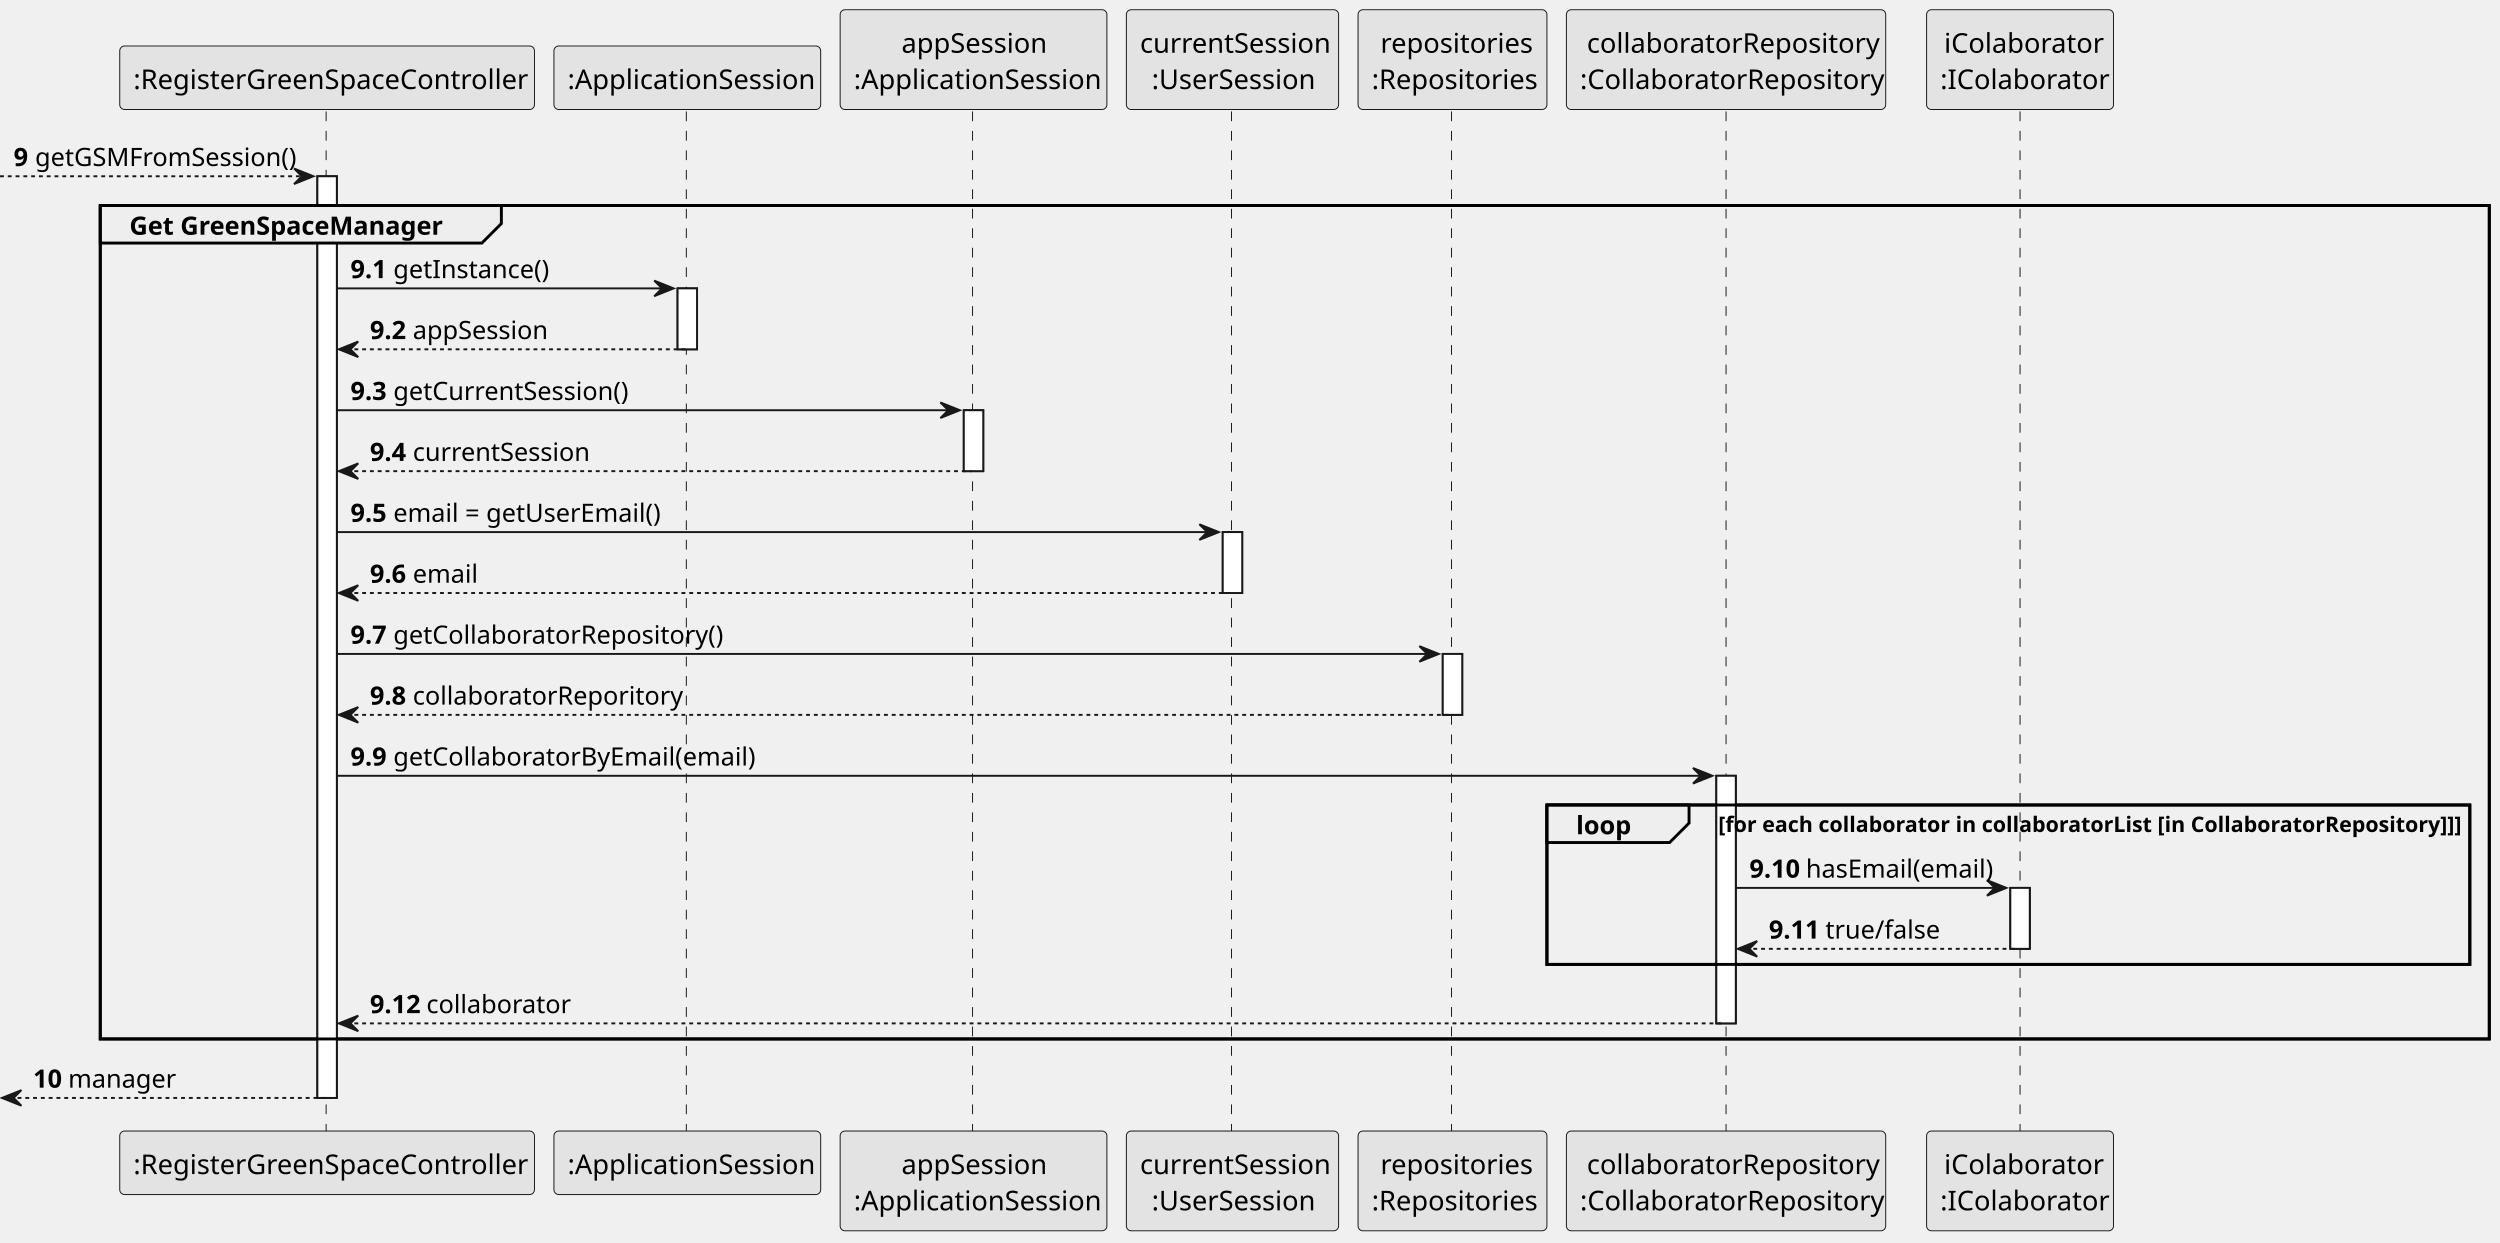
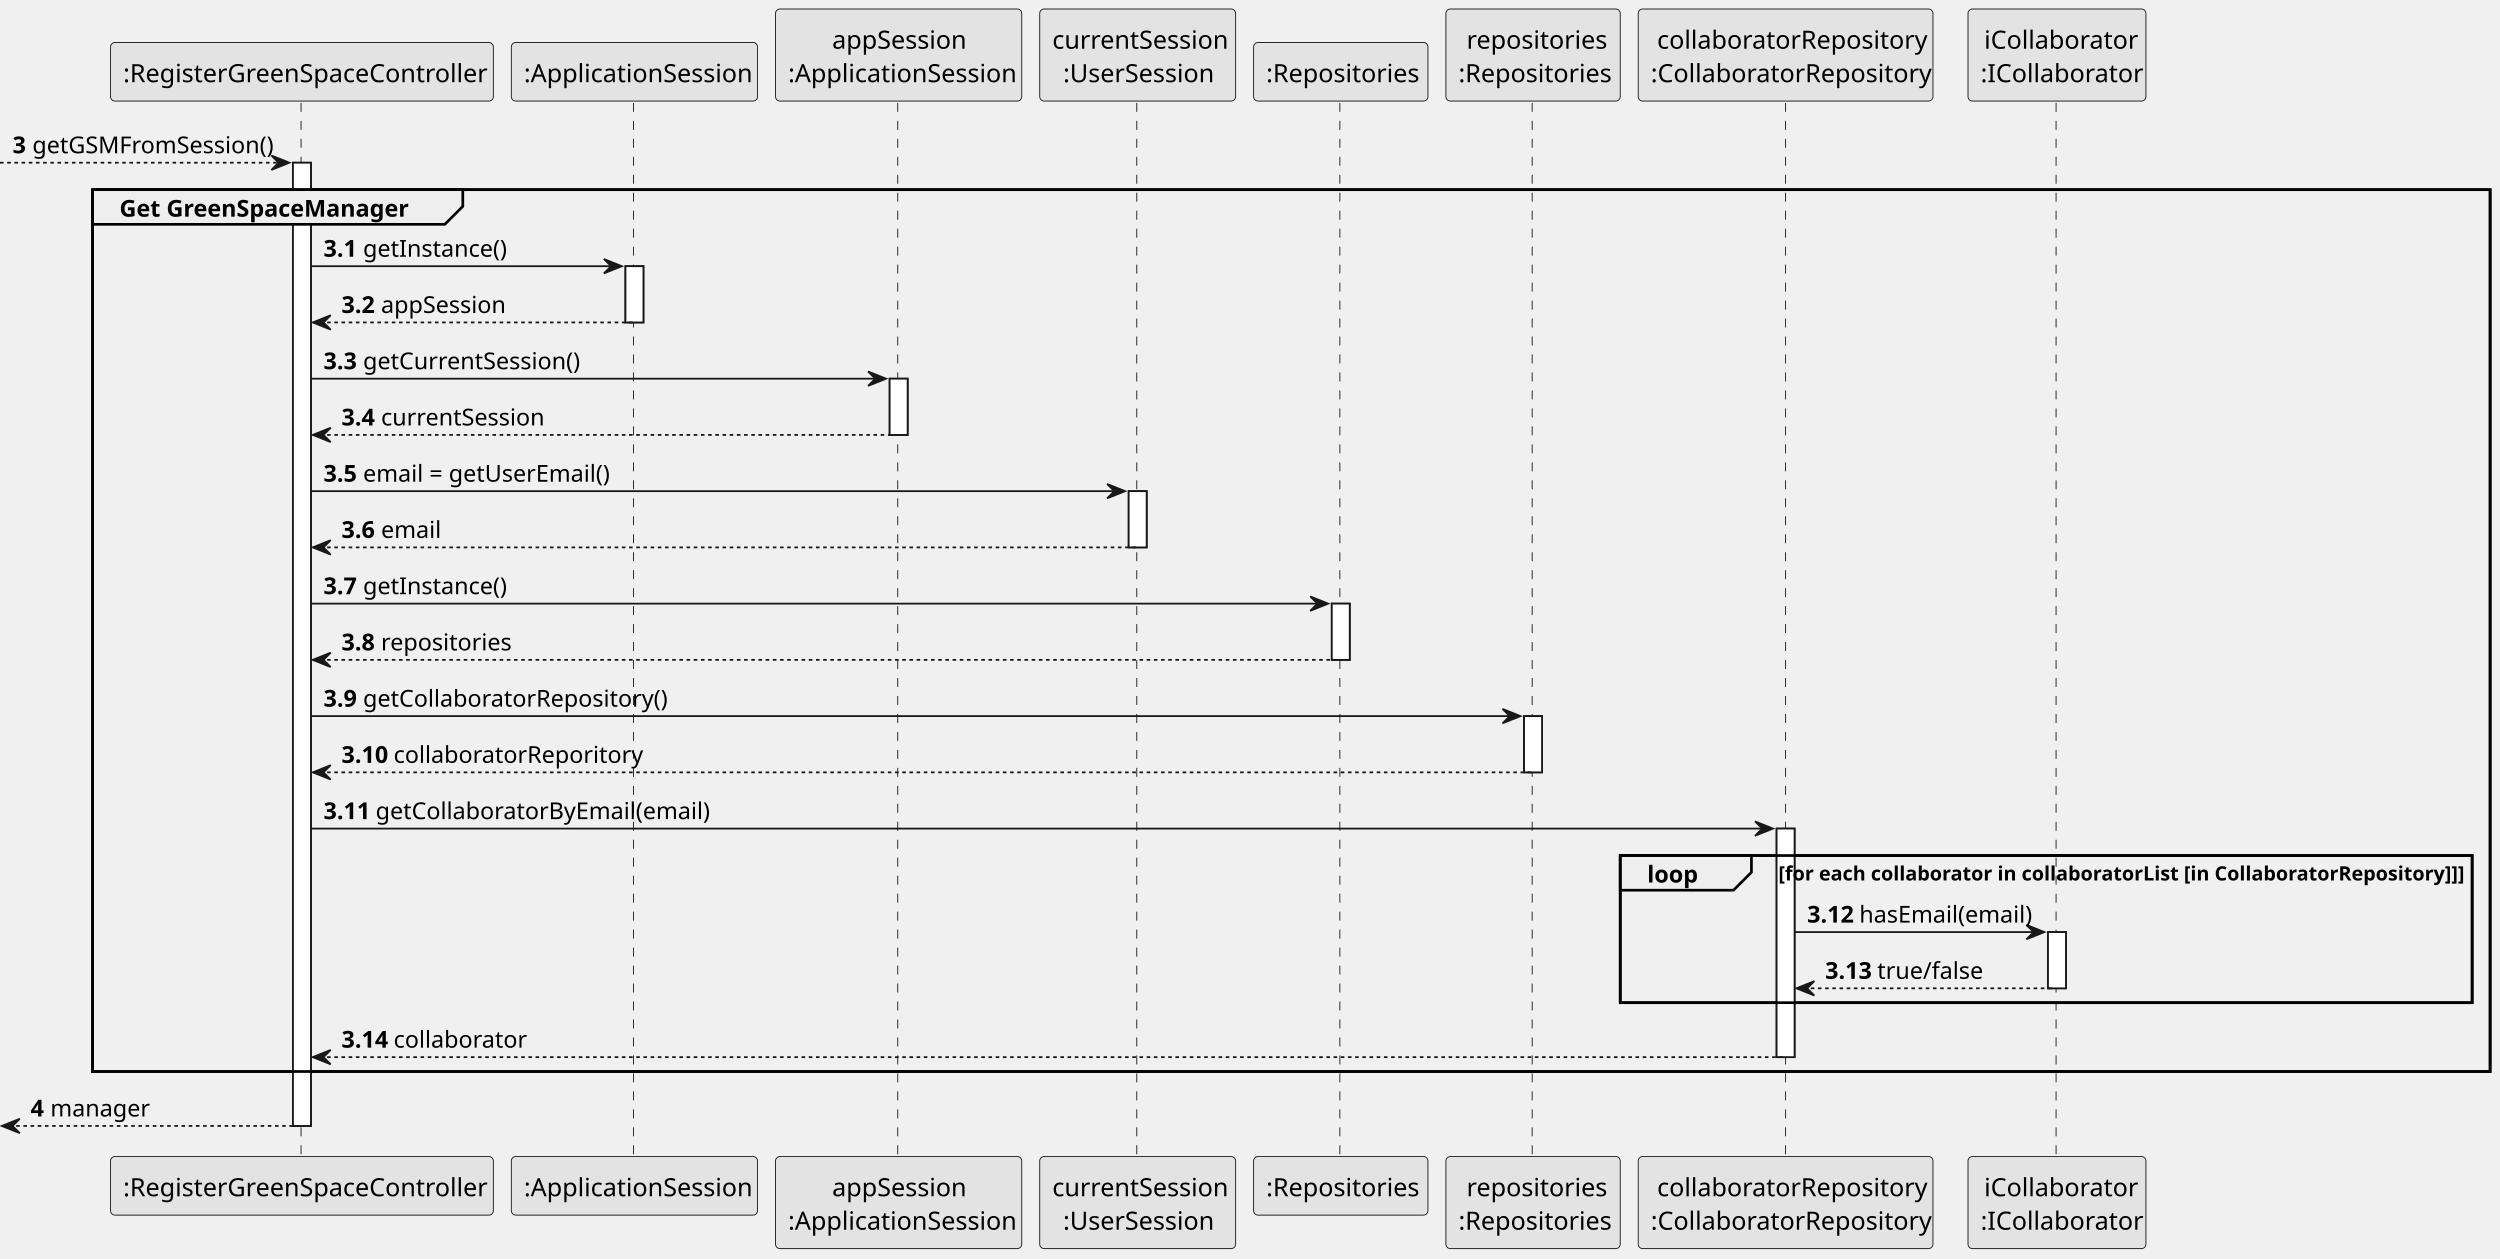
- <svg xmlns="http://www.w3.org/2000/svg" contentStyleType="text/css" height="638px" preserveAspectRatio="none" style="width:1284px;height:638px;background:#FFFFFF;" version="1.1" viewBox="0 0 1284 638" width="1284px" zoomAndPan="magnify">
+ <svg xmlns="http://www.w3.org/2000/svg" contentStyleType="text/css" height="700px" preserveAspectRatio="none" style="width:1391px;height:700px;background:#FFFFFF;" version="1.1" viewBox="0 0 1391 700" width="1391px" zoomAndPan="magnify">
  <defs />
  <g>
-     <rect fill="#FFFFFF" height="473.365" style="stroke:#181818;stroke-width:1.0;" width="10" x="163" y="90.533" />
+     <rect fill="#FFFFFF" height="535.947" style="stroke:#181818;stroke-width:1.0;" width="10" x="163" y="90.533" />
    <rect fill="#FFFFFF" height="31.291" style="stroke:#181818;stroke-width:1.0;" width="10" x="348" y="148.115" />
    <rect fill="#FFFFFF" height="31.291" style="stroke:#181818;stroke-width:1.0;" width="10" x="495" y="210.697" />
    <rect fill="#FFFFFF" height="31.291" style="stroke:#181818;stroke-width:1.0;" width="10" x="628" y="273.279" />
    <rect fill="#FFFFFF" height="31.291" style="stroke:#181818;stroke-width:1.0;" width="10" x="741" y="335.861" />
-     <rect fill="#FFFFFF" height="127.164" style="stroke:#181818;stroke-width:1.0;" width="10" x="881.5" y="398.443" />
-     <rect fill="#FFFFFF" height="31.291" style="stroke:#181818;stroke-width:1.0;" width="10" x="1032.5" y="456.025" />
-     <rect fill="none" height="428.074" style="stroke:#000000;stroke-width:1.5;" width="1227" x="51.5" y="105.533" />
-     <rect fill="none" height="81.873" style="stroke:#000000;stroke-width:1.5;" width="474" x="794.5" y="413.443" />
-     <line style="stroke:#181818;stroke-width:0.5;stroke-dasharray:5.0,5.0;" x1="167.5" x2="167.5" y1="57.242" y2="581.898" />
-     <line style="stroke:#181818;stroke-width:0.5;stroke-dasharray:5.0,5.0;" x1="352.5" x2="352.5" y1="57.242" y2="581.898" />
-     <line style="stroke:#181818;stroke-width:0.5;stroke-dasharray:5.0,5.0;" x1="499.5" x2="499.5" y1="57.242" y2="581.898" />
-     <line style="stroke:#181818;stroke-width:0.5;stroke-dasharray:5.0,5.0;" x1="632.5" x2="632.5" y1="57.242" y2="581.898" />
-     <line style="stroke:#181818;stroke-width:0.5;stroke-dasharray:5.0,5.0;" x1="745.5" x2="745.5" y1="57.242" y2="581.898" />
-     <line style="stroke:#181818;stroke-width:0.5;stroke-dasharray:5.0,5.0;" x1="886.5" x2="886.5" y1="57.242" y2="581.898" />
-     <line style="stroke:#181818;stroke-width:0.5;stroke-dasharray:5.0,5.0;" x1="1037.5" x2="1037.5" y1="57.242" y2="581.898" />
+     <rect fill="#FFFFFF" height="31.291" style="stroke:#181818;stroke-width:1.0;" width="10" x="848" y="398.443" />
+     <rect fill="#FFFFFF" height="127.164" style="stroke:#181818;stroke-width:1.0;" width="10" x="988.5" y="461.025" />
+     <rect fill="#FFFFFF" height="31.291" style="stroke:#181818;stroke-width:1.0;" width="10" x="1139.5" y="518.607" />
+     <rect fill="none" height="490.656" style="stroke:#000000;stroke-width:1.5;" width="1334" x="51.5" y="105.533" />
+     <rect fill="none" height="81.873" style="stroke:#000000;stroke-width:1.5;" width="474" x="901.5" y="476.025" />
+     <line style="stroke:#181818;stroke-width:0.5;stroke-dasharray:5.0,5.0;" x1="167.5" x2="167.5" y1="57.242" y2="644.481" />
+     <line style="stroke:#181818;stroke-width:0.5;stroke-dasharray:5.0,5.0;" x1="352.5" x2="352.5" y1="57.242" y2="644.481" />
+     <line style="stroke:#181818;stroke-width:0.5;stroke-dasharray:5.0,5.0;" x1="499.5" x2="499.5" y1="57.242" y2="644.481" />
+     <line style="stroke:#181818;stroke-width:0.5;stroke-dasharray:5.0,5.0;" x1="632.5" x2="632.5" y1="57.242" y2="644.481" />
+     <line style="stroke:#181818;stroke-width:0.5;stroke-dasharray:5.0,5.0;" x1="745.5" x2="745.5" y1="57.242" y2="644.481" />
+     <line style="stroke:#181818;stroke-width:0.5;stroke-dasharray:5.0,5.0;" x1="852.5" x2="852.5" y1="57.242" y2="644.481" />
+     <line style="stroke:#181818;stroke-width:0.5;stroke-dasharray:5.0,5.0;" x1="993.5" x2="993.5" y1="57.242" y2="644.481" />
+     <line style="stroke:#181818;stroke-width:0.5;stroke-dasharray:5.0,5.0;" x1="1144" x2="1144" y1="57.242" y2="644.481" />
    <rect fill="#E3E3E3" height="32.621" rx="2.5" ry="2.5" style="stroke:#181818;stroke-width:0.5;" width="213" x="61.5" y="23.621" />
    <text fill="#000000" font-family="sans-serif" font-size="14" lengthAdjust="spacing" textLength="199" x="68.5" y="45.728">:RegisterGreenSpaceController</text>
-     <rect fill="#E3E3E3" height="32.621" rx="2.5" ry="2.5" style="stroke:#181818;stroke-width:0.5;" width="213" x="61.5" y="580.898" />
-     <text fill="#000000" font-family="sans-serif" font-size="14" lengthAdjust="spacing" textLength="199" x="68.5" y="603.006">:RegisterGreenSpaceController</text>
+     <rect fill="#E3E3E3" height="32.621" rx="2.5" ry="2.5" style="stroke:#181818;stroke-width:0.5;" width="213" x="61.5" y="643.481" />
+     <text fill="#000000" font-family="sans-serif" font-size="14" lengthAdjust="spacing" textLength="199" x="68.5" y="665.588">:RegisterGreenSpaceController</text>
    <rect fill="#E3E3E3" height="32.621" rx="2.5" ry="2.5" style="stroke:#181818;stroke-width:0.5;" width="137" x="284.5" y="23.621" />
    <text fill="#000000" font-family="sans-serif" font-size="14" lengthAdjust="spacing" textLength="123" x="291.5" y="45.728">:ApplicationSession</text>
-     <rect fill="#E3E3E3" height="32.621" rx="2.5" ry="2.5" style="stroke:#181818;stroke-width:0.5;" width="137" x="284.5" y="580.898" />
-     <text fill="#000000" font-family="sans-serif" font-size="14" lengthAdjust="spacing" textLength="123" x="291.5" y="603.006">:ApplicationSession</text>
+     <rect fill="#E3E3E3" height="32.621" rx="2.5" ry="2.5" style="stroke:#181818;stroke-width:0.5;" width="137" x="284.5" y="643.481" />
+     <text fill="#000000" font-family="sans-serif" font-size="14" lengthAdjust="spacing" textLength="123" x="291.5" y="665.588">:ApplicationSession</text>
    <rect fill="#E3E3E3" height="51.242" rx="2.5" ry="2.5" style="stroke:#181818;stroke-width:0.5;" width="137" x="431.5" y="5" />
    <text fill="#000000" font-family="sans-serif" font-size="14" lengthAdjust="spacing" textLength="74" x="463" y="27.107">appSession</text>
    <text fill="#000000" font-family="sans-serif" font-size="14" lengthAdjust="spacing" textLength="123" x="438.5" y="45.728">:ApplicationSession</text>
-     <rect fill="#E3E3E3" height="51.242" rx="2.5" ry="2.5" style="stroke:#181818;stroke-width:0.5;" width="137" x="431.5" y="580.898" />
-     <text fill="#000000" font-family="sans-serif" font-size="14" lengthAdjust="spacing" textLength="74" x="463" y="603.006">appSession</text>
-     <text fill="#000000" font-family="sans-serif" font-size="14" lengthAdjust="spacing" textLength="123" x="438.5" y="621.627">:ApplicationSession</text>
+     <rect fill="#E3E3E3" height="51.242" rx="2.5" ry="2.5" style="stroke:#181818;stroke-width:0.5;" width="137" x="431.5" y="643.481" />
+     <text fill="#000000" font-family="sans-serif" font-size="14" lengthAdjust="spacing" textLength="74" x="463" y="665.588">appSession</text>
+     <text fill="#000000" font-family="sans-serif" font-size="14" lengthAdjust="spacing" textLength="123" x="438.5" y="684.209">:ApplicationSession</text>
    <rect fill="#E3E3E3" height="51.242" rx="2.5" ry="2.5" style="stroke:#181818;stroke-width:0.5;" width="109" x="578.5" y="5" />
    <text fill="#000000" font-family="sans-serif" font-size="14" lengthAdjust="spacing" textLength="95" x="585.5" y="27.107">currentSession</text>
    <text fill="#000000" font-family="sans-serif" font-size="14" lengthAdjust="spacing" textLength="83" x="591.5" y="45.728">:UserSession</text>
-     <rect fill="#E3E3E3" height="51.242" rx="2.5" ry="2.5" style="stroke:#181818;stroke-width:0.5;" width="109" x="578.5" y="580.898" />
-     <text fill="#000000" font-family="sans-serif" font-size="14" lengthAdjust="spacing" textLength="95" x="585.5" y="603.006">currentSession</text>
-     <text fill="#000000" font-family="sans-serif" font-size="14" lengthAdjust="spacing" textLength="83" x="591.5" y="621.627">:UserSession</text>
-     <rect fill="#E3E3E3" height="51.242" rx="2.5" ry="2.5" style="stroke:#181818;stroke-width:0.5;" width="97" x="697.5" y="5" />
-     <text fill="#000000" font-family="sans-serif" font-size="14" lengthAdjust="spacing" textLength="74" x="709" y="27.107">repositories</text>
+     <rect fill="#E3E3E3" height="51.242" rx="2.5" ry="2.5" style="stroke:#181818;stroke-width:0.5;" width="109" x="578.5" y="643.481" />
+     <text fill="#000000" font-family="sans-serif" font-size="14" lengthAdjust="spacing" textLength="95" x="585.5" y="665.588">currentSession</text>
+     <text fill="#000000" font-family="sans-serif" font-size="14" lengthAdjust="spacing" textLength="83" x="591.5" y="684.209">:UserSession</text>
+     <rect fill="#E3E3E3" height="32.621" rx="2.5" ry="2.5" style="stroke:#181818;stroke-width:0.5;" width="97" x="697.5" y="23.621" />
    <text fill="#000000" font-family="sans-serif" font-size="14" lengthAdjust="spacing" textLength="83" x="704.5" y="45.728">:Repositories</text>
-     <rect fill="#E3E3E3" height="51.242" rx="2.5" ry="2.5" style="stroke:#181818;stroke-width:0.5;" width="97" x="697.5" y="580.898" />
-     <text fill="#000000" font-family="sans-serif" font-size="14" lengthAdjust="spacing" textLength="74" x="709" y="603.006">repositories</text>
-     <text fill="#000000" font-family="sans-serif" font-size="14" lengthAdjust="spacing" textLength="83" x="704.5" y="621.627">:Repositories</text>
-     <rect fill="#E3E3E3" height="51.242" rx="2.5" ry="2.5" style="stroke:#181818;stroke-width:0.5;" width="164" x="804.5" y="5" />
-     <text fill="#000000" font-family="sans-serif" font-size="14" lengthAdjust="spacing" textLength="143" x="815" y="27.107">collaboratorRepository</text>
-     <text fill="#000000" font-family="sans-serif" font-size="14" lengthAdjust="spacing" textLength="150" x="811.5" y="45.728">:CollaboratorRepository</text>
-     <rect fill="#E3E3E3" height="51.242" rx="2.5" ry="2.5" style="stroke:#181818;stroke-width:0.5;" width="164" x="804.5" y="580.898" />
-     <text fill="#000000" font-family="sans-serif" font-size="14" lengthAdjust="spacing" textLength="143" x="815" y="603.006">collaboratorRepository</text>
-     <text fill="#000000" font-family="sans-serif" font-size="14" lengthAdjust="spacing" textLength="150" x="811.5" y="621.627">:CollaboratorRepository</text>
-     <rect fill="#E3E3E3" height="51.242" rx="2.5" ry="2.5" style="stroke:#181818;stroke-width:0.5;" width="96" x="989.5" y="5" />
-     <text fill="#000000" font-family="sans-serif" font-size="14" lengthAdjust="spacing" textLength="78" x="998.5" y="27.107">iColaborator</text>
-     <text fill="#000000" font-family="sans-serif" font-size="14" lengthAdjust="spacing" textLength="82" x="996.5" y="45.728">:IColaborator</text>
-     <rect fill="#E3E3E3" height="51.242" rx="2.5" ry="2.5" style="stroke:#181818;stroke-width:0.5;" width="96" x="989.5" y="580.898" />
-     <text fill="#000000" font-family="sans-serif" font-size="14" lengthAdjust="spacing" textLength="78" x="998.5" y="603.006">iColaborator</text>
-     <text fill="#000000" font-family="sans-serif" font-size="14" lengthAdjust="spacing" textLength="82" x="996.5" y="621.627">:IColaborator</text>
-     <rect fill="#FFFFFF" height="473.365" style="stroke:#181818;stroke-width:1.0;" width="10" x="163" y="90.533" />
+     <rect fill="#E3E3E3" height="32.621" rx="2.5" ry="2.5" style="stroke:#181818;stroke-width:0.5;" width="97" x="697.5" y="643.481" />
+     <text fill="#000000" font-family="sans-serif" font-size="14" lengthAdjust="spacing" textLength="83" x="704.5" y="665.588">:Repositories</text>
+     <rect fill="#E3E3E3" height="51.242" rx="2.5" ry="2.5" style="stroke:#181818;stroke-width:0.5;" width="97" x="804.5" y="5" />
+     <text fill="#000000" font-family="sans-serif" font-size="14" lengthAdjust="spacing" textLength="74" x="816" y="27.107">repositories</text>
+     <text fill="#000000" font-family="sans-serif" font-size="14" lengthAdjust="spacing" textLength="83" x="811.5" y="45.728">:Repositories</text>
+     <rect fill="#E3E3E3" height="51.242" rx="2.5" ry="2.5" style="stroke:#181818;stroke-width:0.5;" width="97" x="804.5" y="643.481" />
+     <text fill="#000000" font-family="sans-serif" font-size="14" lengthAdjust="spacing" textLength="74" x="816" y="665.588">repositories</text>
+     <text fill="#000000" font-family="sans-serif" font-size="14" lengthAdjust="spacing" textLength="83" x="811.5" y="684.209">:Repositories</text>
+     <rect fill="#E3E3E3" height="51.242" rx="2.5" ry="2.5" style="stroke:#181818;stroke-width:0.5;" width="164" x="911.5" y="5" />
+     <text fill="#000000" font-family="sans-serif" font-size="14" lengthAdjust="spacing" textLength="143" x="922" y="27.107">collaboratorRepository</text>
+     <text fill="#000000" font-family="sans-serif" font-size="14" lengthAdjust="spacing" textLength="150" x="918.5" y="45.728">:CollaboratorRepository</text>
+     <rect fill="#E3E3E3" height="51.242" rx="2.5" ry="2.5" style="stroke:#181818;stroke-width:0.5;" width="164" x="911.5" y="643.481" />
+     <text fill="#000000" font-family="sans-serif" font-size="14" lengthAdjust="spacing" textLength="143" x="922" y="665.588">collaboratorRepository</text>
+     <text fill="#000000" font-family="sans-serif" font-size="14" lengthAdjust="spacing" textLength="150" x="918.5" y="684.209">:CollaboratorRepository</text>
+     <rect fill="#E3E3E3" height="51.242" rx="2.5" ry="2.5" style="stroke:#181818;stroke-width:0.5;" width="99" x="1095" y="5" />
+     <text fill="#000000" font-family="sans-serif" font-size="14" lengthAdjust="spacing" textLength="81" x="1104" y="27.107">iCollaborator</text>
+     <text fill="#000000" font-family="sans-serif" font-size="14" lengthAdjust="spacing" textLength="85" x="1102" y="45.728">:ICollaborator</text>
+     <rect fill="#E3E3E3" height="51.242" rx="2.5" ry="2.5" style="stroke:#181818;stroke-width:0.5;" width="99" x="1095" y="643.481" />
+     <text fill="#000000" font-family="sans-serif" font-size="14" lengthAdjust="spacing" textLength="81" x="1104" y="665.588">iCollaborator</text>
+     <text fill="#000000" font-family="sans-serif" font-size="14" lengthAdjust="spacing" textLength="85" x="1102" y="684.209">:ICollaborator</text>
+     <rect fill="#FFFFFF" height="535.947" style="stroke:#181818;stroke-width:1.0;" width="10" x="163" y="90.533" />
    <rect fill="#FFFFFF" height="31.291" style="stroke:#181818;stroke-width:1.0;" width="10" x="348" y="148.115" />
    <rect fill="#FFFFFF" height="31.291" style="stroke:#181818;stroke-width:1.0;" width="10" x="495" y="210.697" />
    <rect fill="#FFFFFF" height="31.291" style="stroke:#181818;stroke-width:1.0;" width="10" x="628" y="273.279" />
    <rect fill="#FFFFFF" height="31.291" style="stroke:#181818;stroke-width:1.0;" width="10" x="741" y="335.861" />
-     <rect fill="#FFFFFF" height="127.164" style="stroke:#181818;stroke-width:1.0;" width="10" x="881.5" y="398.443" />
-     <rect fill="#FFFFFF" height="31.291" style="stroke:#181818;stroke-width:1.0;" width="10" x="1032.5" y="456.025" />
+     <rect fill="#FFFFFF" height="31.291" style="stroke:#181818;stroke-width:1.0;" width="10" x="848" y="398.443" />
+     <rect fill="#FFFFFF" height="127.164" style="stroke:#181818;stroke-width:1.0;" width="10" x="988.5" y="461.025" />
+     <rect fill="#FFFFFF" height="31.291" style="stroke:#181818;stroke-width:1.0;" width="10" x="1139.5" y="518.607" />
    <polygon fill="#181818" points="151,86.533,161,90.533,151,94.533,155,90.533" style="stroke:#181818;stroke-width:1.0;" />
    <line style="stroke:#181818;stroke-width:1.0;stroke-dasharray:2.0,2.0;" x1="0" x2="157" y1="90.533" y2="90.533" />
-     <text fill="#000000" font-family="sans-serif" font-size="13" font-weight="bold" lengthAdjust="spacing" textLength="7" x="7" y="85.27">9</text>
+     <text fill="#000000" font-family="sans-serif" font-size="13" font-weight="bold" lengthAdjust="spacing" textLength="7" x="7" y="85.27">3</text>
    <text fill="#000000" font-family="sans-serif" font-size="13" lengthAdjust="spacing" textLength="133" x="18" y="85.27">getGSMFromSession()</text>
    <path d="M51.5,105.533 L257.5,105.533 L257.5,114.824 L247.5,124.824 L51.5,124.824 L51.5,105.533 " fill="#EEEEEE" style="stroke:#000000;stroke-width:1.5;" />
-     <rect fill="none" height="428.074" style="stroke:#000000;stroke-width:1.5;" width="1227" x="51.5" y="105.533" />
+     <rect fill="none" height="490.656" style="stroke:#000000;stroke-width:1.5;" width="1334" x="51.5" y="105.533" />
    <text fill="#000000" font-family="sans-serif" font-size="13" font-weight="bold" lengthAdjust="spacing" textLength="161" x="66.5" y="120.561">Get GreenSpaceManager</text>
    <polygon fill="#181818" points="336,144.115,346,148.115,336,152.115,340,148.115" style="stroke:#181818;stroke-width:1.0;" />
    <line style="stroke:#181818;stroke-width:1.0;" x1="173" x2="342" y1="148.115" y2="148.115" />
-     <text fill="#000000" font-family="sans-serif" font-size="13" font-weight="bold" lengthAdjust="spacing" textLength="18" x="180" y="142.852">9.1</text>
+     <text fill="#000000" font-family="sans-serif" font-size="13" font-weight="bold" lengthAdjust="spacing" textLength="18" x="180" y="142.852">3.1</text>
    <text fill="#000000" font-family="sans-serif" font-size="13" lengthAdjust="spacing" textLength="75" x="202" y="142.852">getInstance()</text>
    <polygon fill="#181818" points="184,175.406,174,179.406,184,183.406,180,179.406" style="stroke:#181818;stroke-width:1.0;" />
    <line style="stroke:#181818;stroke-width:1.0;stroke-dasharray:2.0,2.0;" x1="178" x2="352" y1="179.406" y2="179.406" />
-     <text fill="#000000" font-family="sans-serif" font-size="13" font-weight="bold" lengthAdjust="spacing" textLength="18" x="190" y="174.144">9.2</text>
+     <text fill="#000000" font-family="sans-serif" font-size="13" font-weight="bold" lengthAdjust="spacing" textLength="18" x="190" y="174.144">3.2</text>
    <text fill="#000000" font-family="sans-serif" font-size="13" lengthAdjust="spacing" textLength="68" x="212" y="174.144">appSession</text>
    <polygon fill="#181818" points="483,206.697,493,210.697,483,214.697,487,210.697" style="stroke:#181818;stroke-width:1.0;" />
    <line style="stroke:#181818;stroke-width:1.0;" x1="173" x2="489" y1="210.697" y2="210.697" />
-     <text fill="#000000" font-family="sans-serif" font-size="13" font-weight="bold" lengthAdjust="spacing" textLength="18" x="180" y="205.435">9.3</text>
+     <text fill="#000000" font-family="sans-serif" font-size="13" font-weight="bold" lengthAdjust="spacing" textLength="18" x="180" y="205.435">3.3</text>
    <text fill="#000000" font-family="sans-serif" font-size="13" lengthAdjust="spacing" textLength="115" x="202" y="205.435">getCurrentSession()</text>
    <polygon fill="#181818" points="184,237.988,174,241.988,184,245.988,180,241.988" style="stroke:#181818;stroke-width:1.0;" />
    <line style="stroke:#181818;stroke-width:1.0;stroke-dasharray:2.0,2.0;" x1="178" x2="499" y1="241.988" y2="241.988" />
-     <text fill="#000000" font-family="sans-serif" font-size="13" font-weight="bold" lengthAdjust="spacing" textLength="18" x="190" y="236.726">9.4</text>
+     <text fill="#000000" font-family="sans-serif" font-size="13" font-weight="bold" lengthAdjust="spacing" textLength="18" x="190" y="236.726">3.4</text>
    <text fill="#000000" font-family="sans-serif" font-size="13" lengthAdjust="spacing" textLength="87" x="212" y="236.726">currentSession</text>
    <polygon fill="#181818" points="616,269.279,626,273.279,616,277.279,620,273.279" style="stroke:#181818;stroke-width:1.0;" />
    <line style="stroke:#181818;stroke-width:1.0;" x1="173" x2="622" y1="273.279" y2="273.279" />
-     <text fill="#000000" font-family="sans-serif" font-size="13" font-weight="bold" lengthAdjust="spacing" textLength="18" x="180" y="268.017">9.5</text>
+     <text fill="#000000" font-family="sans-serif" font-size="13" font-weight="bold" lengthAdjust="spacing" textLength="18" x="180" y="268.017">3.5</text>
    <text fill="#000000" font-family="sans-serif" font-size="13" lengthAdjust="spacing" textLength="133" x="202" y="268.017">email = getUserEmail()</text>
    <polygon fill="#181818" points="184,300.57,174,304.57,184,308.57,180,304.57" style="stroke:#181818;stroke-width:1.0;" />
    <line style="stroke:#181818;stroke-width:1.0;stroke-dasharray:2.0,2.0;" x1="178" x2="632" y1="304.57" y2="304.57" />
-     <text fill="#000000" font-family="sans-serif" font-size="13" font-weight="bold" lengthAdjust="spacing" textLength="18" x="190" y="299.308">9.6</text>
+     <text fill="#000000" font-family="sans-serif" font-size="13" font-weight="bold" lengthAdjust="spacing" textLength="18" x="190" y="299.308">3.6</text>
    <text fill="#000000" font-family="sans-serif" font-size="13" lengthAdjust="spacing" textLength="31" x="212" y="299.308">email</text>
    <polygon fill="#181818" points="729,331.861,739,335.861,729,339.861,733,335.861" style="stroke:#181818;stroke-width:1.0;" />
    <line style="stroke:#181818;stroke-width:1.0;" x1="173" x2="735" y1="335.861" y2="335.861" />
-     <text fill="#000000" font-family="sans-serif" font-size="13" font-weight="bold" lengthAdjust="spacing" textLength="18" x="180" y="330.599">9.7</text>
-     <text fill="#000000" font-family="sans-serif" font-size="13" lengthAdjust="spacing" textLength="157" x="202" y="330.599">getCollaboratorRepository()</text>
+     <text fill="#000000" font-family="sans-serif" font-size="13" font-weight="bold" lengthAdjust="spacing" textLength="18" x="180" y="330.599">3.7</text>
+     <text fill="#000000" font-family="sans-serif" font-size="13" lengthAdjust="spacing" textLength="75" x="202" y="330.599">getInstance()</text>
    <polygon fill="#181818" points="184,363.152,174,367.152,184,371.152,180,367.152" style="stroke:#181818;stroke-width:1.0;" />
    <line style="stroke:#181818;stroke-width:1.0;stroke-dasharray:2.0,2.0;" x1="178" x2="745" y1="367.152" y2="367.152" />
-     <text fill="#000000" font-family="sans-serif" font-size="13" font-weight="bold" lengthAdjust="spacing" textLength="18" x="190" y="361.89">9.8</text>
-     <text fill="#000000" font-family="sans-serif" font-size="13" lengthAdjust="spacing" textLength="126" x="212" y="361.89">collaboratorReporitory</text>
-     <polygon fill="#181818" points="869.5,394.443,879.5,398.443,869.5,402.443,873.5,398.443" style="stroke:#181818;stroke-width:1.0;" />
-     <line style="stroke:#181818;stroke-width:1.0;" x1="173" x2="875.5" y1="398.443" y2="398.443" />
-     <text fill="#000000" font-family="sans-serif" font-size="13" font-weight="bold" lengthAdjust="spacing" textLength="18" x="180" y="393.181">9.9</text>
-     <text fill="#000000" font-family="sans-serif" font-size="13" lengthAdjust="spacing" textLength="175" x="202" y="393.181">getCollaboratorByEmail(email)</text>
-     <path d="M794.5,413.443 L867.5,413.443 L867.5,422.734 L857.5,432.734 L794.5,432.734 L794.5,413.443 " fill="#EEEEEE" style="stroke:#000000;stroke-width:1.5;" />
-     <rect fill="none" height="81.873" style="stroke:#000000;stroke-width:1.5;" width="474" x="794.5" y="413.443" />
-     <text fill="#000000" font-family="sans-serif" font-size="13" font-weight="bold" lengthAdjust="spacing" textLength="28" x="809.5" y="428.472">loop</text>
-     <text fill="#000000" font-family="sans-serif" font-size="11" font-weight="bold" lengthAdjust="spacing" textLength="381" x="882.5" y="427.313">[for each collaborator in collaboratorList [in CollaboratorRepository]]]</text>
-     <polygon fill="#181818" points="1020.5,452.025,1030.5,456.025,1020.5,460.025,1024.5,456.025" style="stroke:#181818;stroke-width:1.0;" />
-     <line style="stroke:#181818;stroke-width:1.0;" x1="891.5" x2="1026.5" y1="456.025" y2="456.025" />
-     <text fill="#000000" font-family="sans-serif" font-size="13" font-weight="bold" lengthAdjust="spacing" textLength="25" x="898.5" y="450.763">9.10</text>
-     <text fill="#000000" font-family="sans-serif" font-size="13" lengthAdjust="spacing" textLength="93" x="927.5" y="450.763">hasEmail(email)</text>
-     <polygon fill="#181818" points="902.5,483.316,892.5,487.316,902.5,491.316,898.5,487.316" style="stroke:#181818;stroke-width:1.0;" />
-     <line style="stroke:#181818;stroke-width:1.0;stroke-dasharray:2.0,2.0;" x1="896.5" x2="1036.5" y1="487.316" y2="487.316" />
-     <text fill="#000000" font-family="sans-serif" font-size="13" font-weight="bold" lengthAdjust="spacing" textLength="25" x="908.5" y="482.054">9.11</text>
-     <text fill="#000000" font-family="sans-serif" font-size="13" lengthAdjust="spacing" textLength="53" x="937.5" y="482.054">true/false</text>
-     <polygon fill="#181818" points="184,521.607,174,525.607,184,529.607,180,525.607" style="stroke:#181818;stroke-width:1.0;" />
-     <line style="stroke:#181818;stroke-width:1.0;stroke-dasharray:2.0,2.0;" x1="178" x2="885.5" y1="525.607" y2="525.607" />
-     <text fill="#000000" font-family="sans-serif" font-size="13" font-weight="bold" lengthAdjust="spacing" textLength="25" x="190" y="520.345">9.12</text>
-     <text fill="#000000" font-family="sans-serif" font-size="13" lengthAdjust="spacing" textLength="67" x="219" y="520.345">collaborator</text>
-     <polygon fill="#181818" points="11,559.898,1,563.898,11,567.898,7,563.898" style="stroke:#181818;stroke-width:1.0;" />
-     <line style="stroke:#181818;stroke-width:1.0;stroke-dasharray:2.0,2.0;" x1="5" x2="167" y1="563.898" y2="563.898" />
-     <text fill="#000000" font-family="sans-serif" font-size="13" font-weight="bold" lengthAdjust="spacing" textLength="14" x="17" y="558.636">10</text>
-     <text fill="#000000" font-family="sans-serif" font-size="13" lengthAdjust="spacing" textLength="50" x="35" y="558.636">manager</text>
+     <text fill="#000000" font-family="sans-serif" font-size="13" font-weight="bold" lengthAdjust="spacing" textLength="18" x="190" y="361.89">3.8</text>
+     <text fill="#000000" font-family="sans-serif" font-size="13" lengthAdjust="spacing" textLength="67" x="212" y="361.89">repositories</text>
+     <polygon fill="#181818" points="836,394.443,846,398.443,836,402.443,840,398.443" style="stroke:#181818;stroke-width:1.0;" />
+     <line style="stroke:#181818;stroke-width:1.0;" x1="173" x2="842" y1="398.443" y2="398.443" />
+     <text fill="#000000" font-family="sans-serif" font-size="13" font-weight="bold" lengthAdjust="spacing" textLength="18" x="180" y="393.181">3.9</text>
+     <text fill="#000000" font-family="sans-serif" font-size="13" lengthAdjust="spacing" textLength="157" x="202" y="393.181">getCollaboratorRepository()</text>
+     <polygon fill="#181818" points="184,425.734,174,429.734,184,433.734,180,429.734" style="stroke:#181818;stroke-width:1.0;" />
+     <line style="stroke:#181818;stroke-width:1.0;stroke-dasharray:2.0,2.0;" x1="178" x2="852" y1="429.734" y2="429.734" />
+     <text fill="#000000" font-family="sans-serif" font-size="13" font-weight="bold" lengthAdjust="spacing" textLength="25" x="190" y="424.472">3.10</text>
+     <text fill="#000000" font-family="sans-serif" font-size="13" lengthAdjust="spacing" textLength="126" x="219" y="424.472">collaboratorReporitory</text>
+     <polygon fill="#181818" points="976.5,457.025,986.5,461.025,976.5,465.025,980.5,461.025" style="stroke:#181818;stroke-width:1.0;" />
+     <line style="stroke:#181818;stroke-width:1.0;" x1="173" x2="982.5" y1="461.025" y2="461.025" />
+     <text fill="#000000" font-family="sans-serif" font-size="13" font-weight="bold" lengthAdjust="spacing" textLength="25" x="180" y="455.763">3.11</text>
+     <text fill="#000000" font-family="sans-serif" font-size="13" lengthAdjust="spacing" textLength="175" x="209" y="455.763">getCollaboratorByEmail(email)</text>
+     <path d="M901.5,476.025 L974.5,476.025 L974.5,485.316 L964.5,495.316 L901.5,495.316 L901.5,476.025 " fill="#EEEEEE" style="stroke:#000000;stroke-width:1.5;" />
+     <rect fill="none" height="81.873" style="stroke:#000000;stroke-width:1.5;" width="474" x="901.5" y="476.025" />
+     <text fill="#000000" font-family="sans-serif" font-size="13" font-weight="bold" lengthAdjust="spacing" textLength="28" x="916.5" y="491.054">loop</text>
+     <text fill="#000000" font-family="sans-serif" font-size="11" font-weight="bold" lengthAdjust="spacing" textLength="381" x="989.5" y="489.896">[for each collaborator in collaboratorList [in CollaboratorRepository]]]</text>
+     <polygon fill="#181818" points="1127.5,514.607,1137.5,518.607,1127.5,522.607,1131.5,518.607" style="stroke:#181818;stroke-width:1.0;" />
+     <line style="stroke:#181818;stroke-width:1.0;" x1="998.5" x2="1133.5" y1="518.607" y2="518.607" />
+     <text fill="#000000" font-family="sans-serif" font-size="13" font-weight="bold" lengthAdjust="spacing" textLength="25" x="1005.5" y="513.345">3.12</text>
+     <text fill="#000000" font-family="sans-serif" font-size="13" lengthAdjust="spacing" textLength="93" x="1034.5" y="513.345">hasEmail(email)</text>
+     <polygon fill="#181818" points="1009.5,545.898,999.5,549.898,1009.5,553.898,1005.5,549.898" style="stroke:#181818;stroke-width:1.0;" />
+     <line style="stroke:#181818;stroke-width:1.0;stroke-dasharray:2.0,2.0;" x1="1003.5" x2="1143.5" y1="549.898" y2="549.898" />
+     <text fill="#000000" font-family="sans-serif" font-size="13" font-weight="bold" lengthAdjust="spacing" textLength="25" x="1015.5" y="544.636">3.13</text>
+     <text fill="#000000" font-family="sans-serif" font-size="13" lengthAdjust="spacing" textLength="53" x="1044.5" y="544.636">true/false</text>
+     <polygon fill="#181818" points="184,584.189,174,588.189,184,592.189,180,588.189" style="stroke:#181818;stroke-width:1.0;" />
+     <line style="stroke:#181818;stroke-width:1.0;stroke-dasharray:2.0,2.0;" x1="178" x2="992.5" y1="588.189" y2="588.189" />
+     <text fill="#000000" font-family="sans-serif" font-size="13" font-weight="bold" lengthAdjust="spacing" textLength="25" x="190" y="582.927">3.14</text>
+     <text fill="#000000" font-family="sans-serif" font-size="13" lengthAdjust="spacing" textLength="67" x="219" y="582.927">collaborator</text>
+     <polygon fill="#181818" points="11,622.481,1,626.481,11,630.481,7,626.481" style="stroke:#181818;stroke-width:1.0;" />
+     <line style="stroke:#181818;stroke-width:1.0;stroke-dasharray:2.0,2.0;" x1="5" x2="167" y1="626.481" y2="626.481" />
+     <text fill="#000000" font-family="sans-serif" font-size="13" font-weight="bold" lengthAdjust="spacing" textLength="7" x="17" y="621.218">4</text>
+     <text fill="#000000" font-family="sans-serif" font-size="13" lengthAdjust="spacing" textLength="50" x="28" y="621.218">manager</text>
  </g>
</svg>
